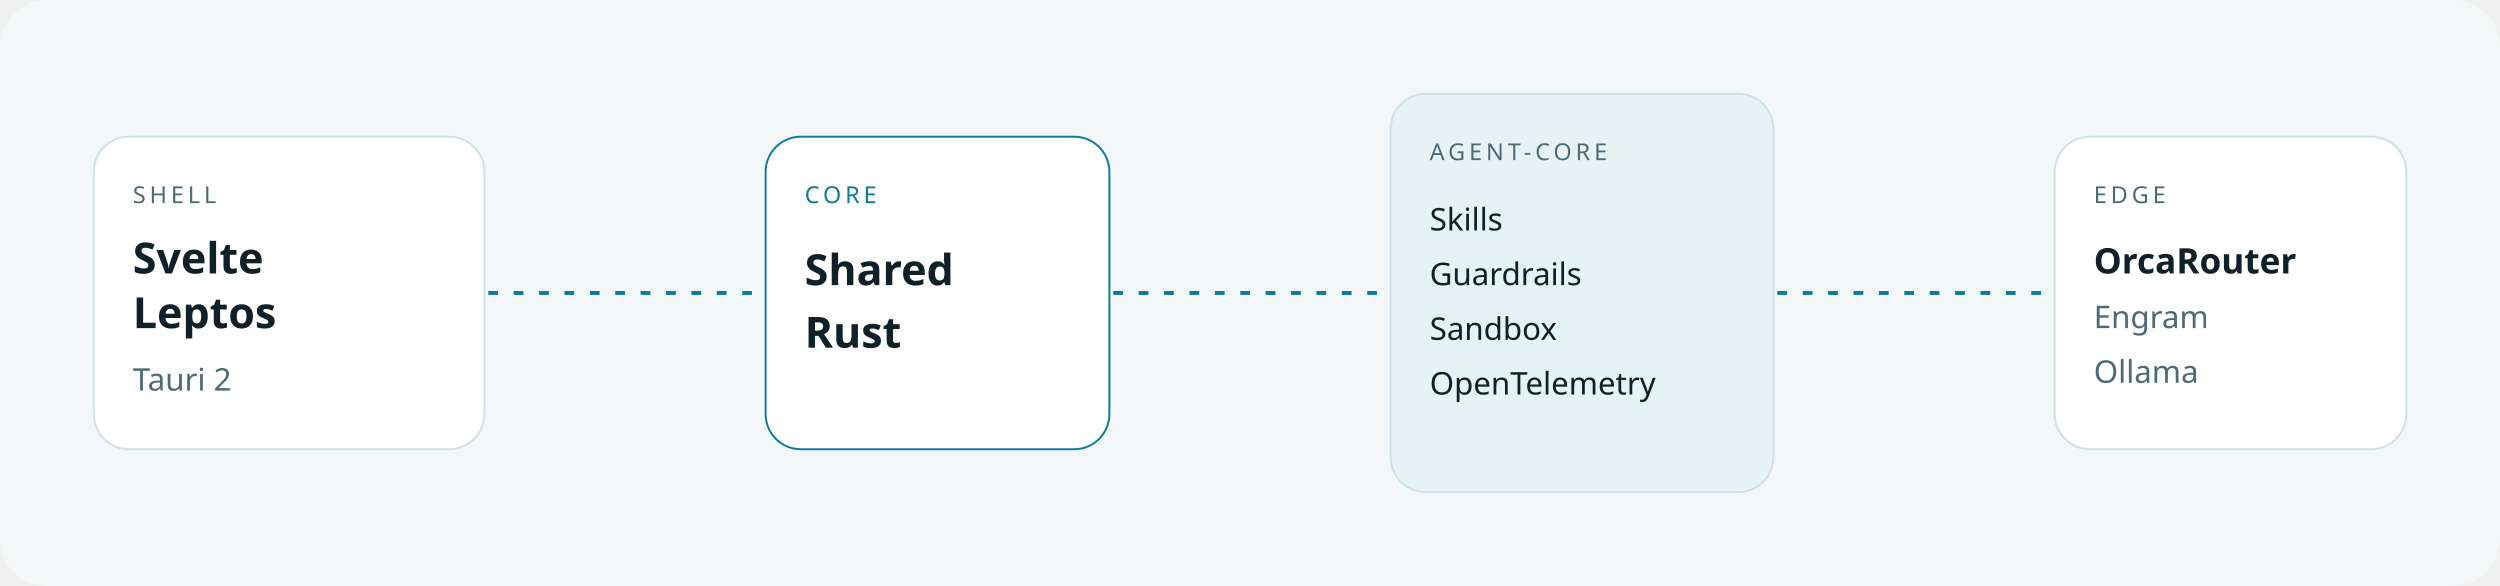
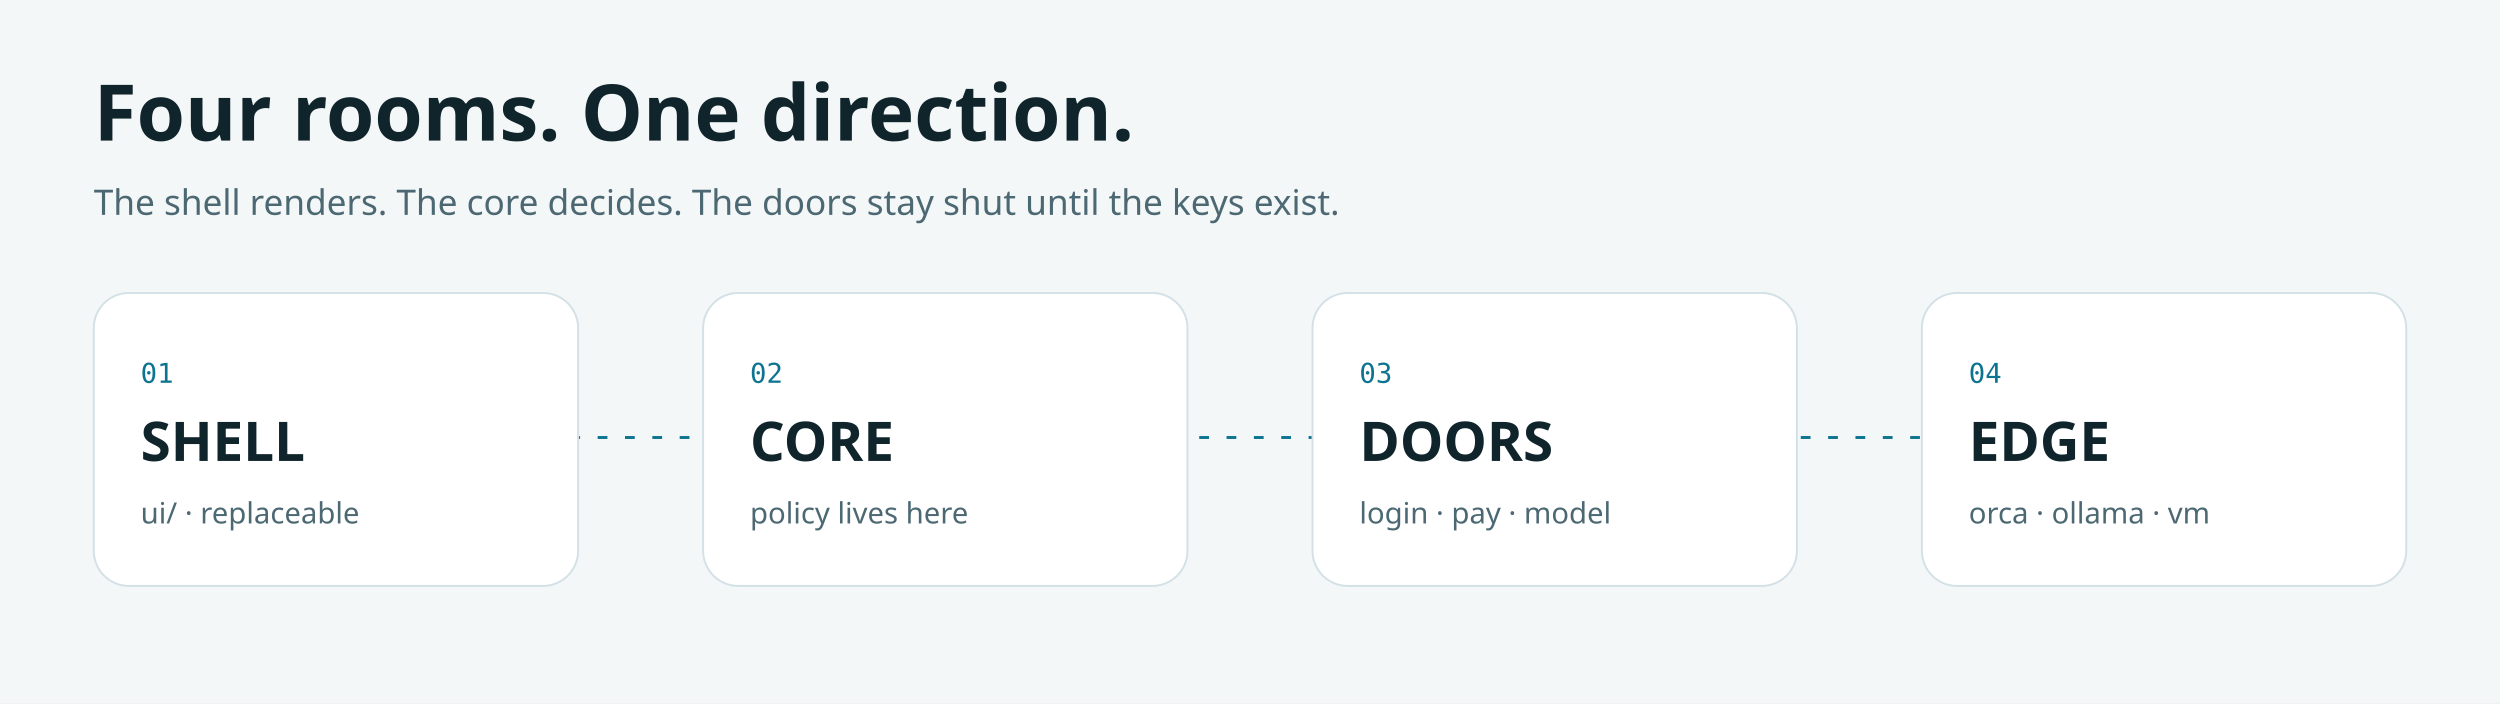
- <svg xmlns="http://www.w3.org/2000/svg" viewBox="0 0 1280 300" role="img">
+ <svg xmlns="http://www.w3.org/2000/svg" viewBox="0 0 1280 360" role="img">
  <defs>
    <style>
-       .flow { stroke-dasharray: 5 8; animation: flow 2.2s linear infinite; }
-       @keyframes flow { to { stroke-dashoffset: -52; } }
-       @media (prefers-reduced-motion: reduce) { .flow { animation: none; } }
-     </style>
+   .flow { stroke-dasharray: 5 9; animation: flow 2.8s linear infinite; }
+   .blink { animation: blink 1.15s steps(1) infinite; }
+   .pulse { animation: pulse 2.8s ease-in-out infinite; }
+   @keyframes flow { to { stroke-dashoffset: -56; } }
+   @keyframes blink { 50% { opacity: 0; } }
+   @keyframes pulse { 0%,100% { opacity: .45; } 50% { opacity: 1; } }
+   @media (prefers-reduced-motion: reduce) { .flow, .blink, .pulse { animation: none; } }
+ </style>
+     <linearGradient id="wash" x1="0" y1="0" x2="1" y2="1">
+       <stop offset="0" stop-color="#0C7490" stop-opacity=".16" />
+       <stop offset=".55" stop-color="#0C7490" stop-opacity="0" />
+     </linearGradient>
  </defs>
-   <rect width="1280" height="300" rx="24" fill="#F3F7F8" />
-   <line class="flow" x1="250" y1="150" x2="390" y2="150" stroke="#0C7C9A" stroke-width="2" />
-   <line class="flow" x1="570" y1="150" x2="710" y2="150" stroke="#0C7C9A" stroke-width="2" />
-   <line class="flow" x1="910" y1="150" x2="1050" y2="150" stroke="#0C7C9A" stroke-width="2" />
-   <g font-family="ui-sans-serif, system-ui, sans-serif">
-     <g>
-       <rect x="48" y="70" width="200" height="160" rx="18" fill="#FFFFFF" stroke="#D0E0E6" />
-       <text x="68" y="104" font-size="12" letter-spacing="2" fill="#4E6A76">SHELL</text>
-       <text x="68" y="140" font-size="22" font-weight="680" fill="#102028">Svelte</text>
-       <text x="68" y="168" font-size="22" font-weight="680" fill="#102028">Leptos</text>
-       <text x="68" y="200" font-size="16" fill="#4E6A76">Tauri 2</text>
-     </g>
-     <g>
-       <rect x="392" y="70" width="176" height="160" rx="18" fill="#FFFFFF" stroke="#0C7C9A" />
-       <text x="412" y="104" font-size="12" letter-spacing="2" fill="#0C7C9A">CORE</text>
-       <text x="412" y="146" font-size="22" font-weight="680" fill="#102028">Shared</text>
-       <text x="412" y="178" font-size="22" font-weight="680" fill="#102028">Rust</text>
-     </g>
-     <g>
-       <rect x="712" y="48" width="196" height="204" rx="18" fill="#E7F2F5" stroke="#D0E0E6" />
-       <text x="732" y="82" font-size="12" letter-spacing="2" fill="#4E6A76">AGENT-CORE</text>
-       <text x="732" y="118" font-size="16" fill="#102028">Skills</text>
-       <text x="732" y="146" font-size="16" fill="#102028">Guardrails</text>
-       <text x="732" y="174" font-size="16" fill="#102028">Sandbox</text>
-       <text x="732" y="202" font-size="16" fill="#102028">OpenTelemetry</text>
-     </g>
-     <g>
-       <rect x="1052" y="70" width="180" height="160" rx="18" fill="#FFFFFF" stroke="#D0E0E6" />
-       <text x="1072" y="104" font-size="12" letter-spacing="2" fill="#4E6A76">EDGE</text>
-       <text x="1072" y="140" font-size="18" font-weight="680" fill="#102028">OrcaRouter</text>
-       <text x="1072" y="168" font-size="16" fill="#4E6A76">Engram</text>
-       <text x="1072" y="196" font-size="16" fill="#4E6A76">Ollama</text>
-     </g>
-   </g>
+   <rect width="1280" height="360" fill="#F4F7F8" />
+   <text x="48" y="72" font-family="ui-sans-serif,system-ui,sans-serif" font-size="40" font-weight="680" fill="#10242C">Four rooms. One direction.</text>
+   <text x="48" y="110" font-family="ui-sans-serif,system-ui,sans-serif" font-size="18" fill="#4C6872">The shell renders. The core decides. The doors stay shut until the keys exist.</text>
+   <line class="flow" x1="180" y1="224" x2="1100" y2="224" stroke="#0C7490" stroke-width="1.5">
+     <animate attributeName="stroke-dashoffset" from="0" to="-56" dur="2.6s" repeatCount="indefinite" />
+   </line>
+   <rect x="48" y="150" width="248" height="150" rx="18" fill="#FFFFFF" stroke="#D3E1E6" />
+   <text x="72" y="196" font-family="ui-monospace,monospace" font-size="14" fill="#0C7490">01</text>
+   <text x="72" y="236" font-family="ui-sans-serif,system-ui,sans-serif" font-size="28" font-weight="680" fill="#10242C">SHELL</text>
+   <text x="72" y="268" font-family="ui-sans-serif,system-ui,sans-serif" font-size="15" fill="#4C6872">ui/  ·  replaceable</text>
+   <rect x="360" y="150" width="248" height="150" rx="18" fill="#FFFFFF" stroke="#D3E1E6" />
+   <text x="384" y="196" font-family="ui-monospace,monospace" font-size="14" fill="#0C7490">02</text>
+   <text x="384" y="236" font-family="ui-sans-serif,system-ui,sans-serif" font-size="28" font-weight="680" fill="#10242C">CORE</text>
+   <text x="384" y="268" font-family="ui-sans-serif,system-ui,sans-serif" font-size="15" fill="#4C6872">policy lives here</text>
+   <rect x="672" y="150" width="248" height="150" rx="18" fill="#FFFFFF" stroke="#D3E1E6" />
+   <text x="696" y="196" font-family="ui-monospace,monospace" font-size="14" fill="#0C7490">03</text>
+   <text x="696" y="236" font-family="ui-sans-serif,system-ui,sans-serif" font-size="28" font-weight="680" fill="#10242C">DOORS</text>
+   <text x="696" y="268" font-family="ui-sans-serif,system-ui,sans-serif" font-size="15" fill="#4C6872">login · pay · model</text>
+   <rect x="984" y="150" width="248" height="150" rx="18" fill="#FFFFFF" stroke="#D3E1E6" />
+   <text x="1008" y="196" font-family="ui-monospace,monospace" font-size="14" fill="#0C7490">04</text>
+   <text x="1008" y="236" font-family="ui-sans-serif,system-ui,sans-serif" font-size="28" font-weight="680" fill="#10242C">EDGE</text>
+   <text x="1008" y="268" font-family="ui-sans-serif,system-ui,sans-serif" font-size="15" fill="#4C6872">orca · ollama · vm</text>
</svg>
